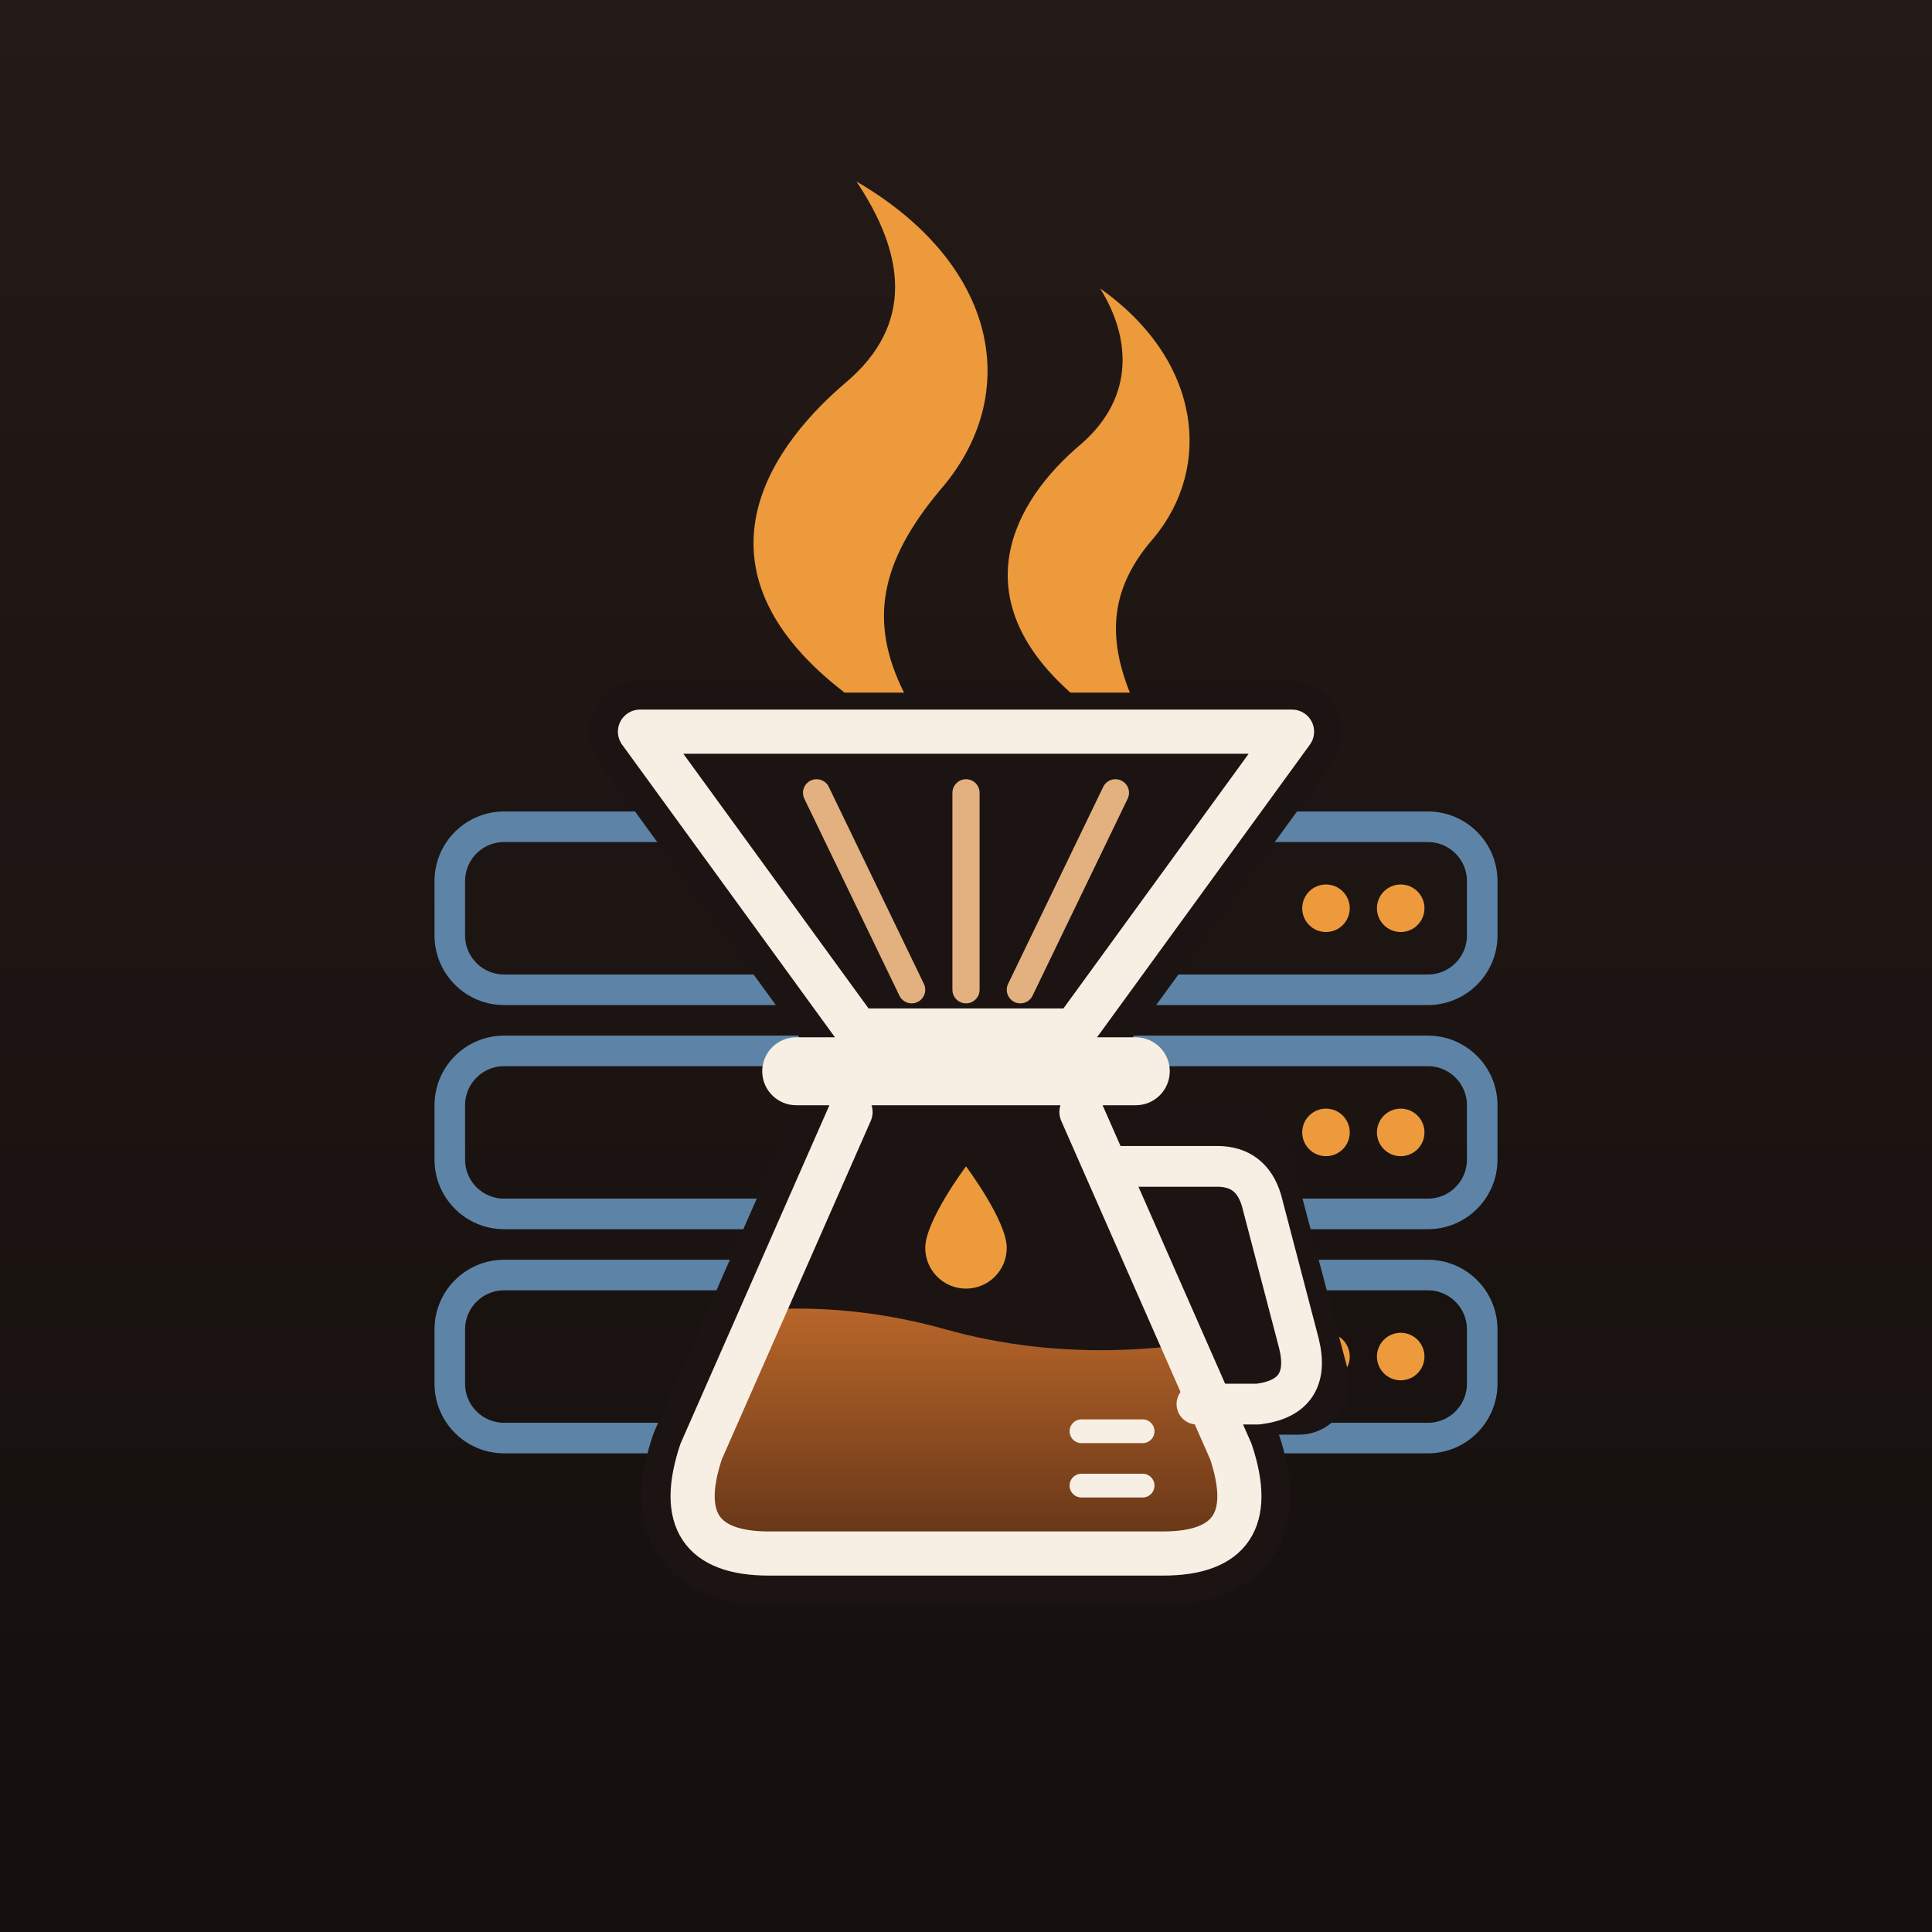
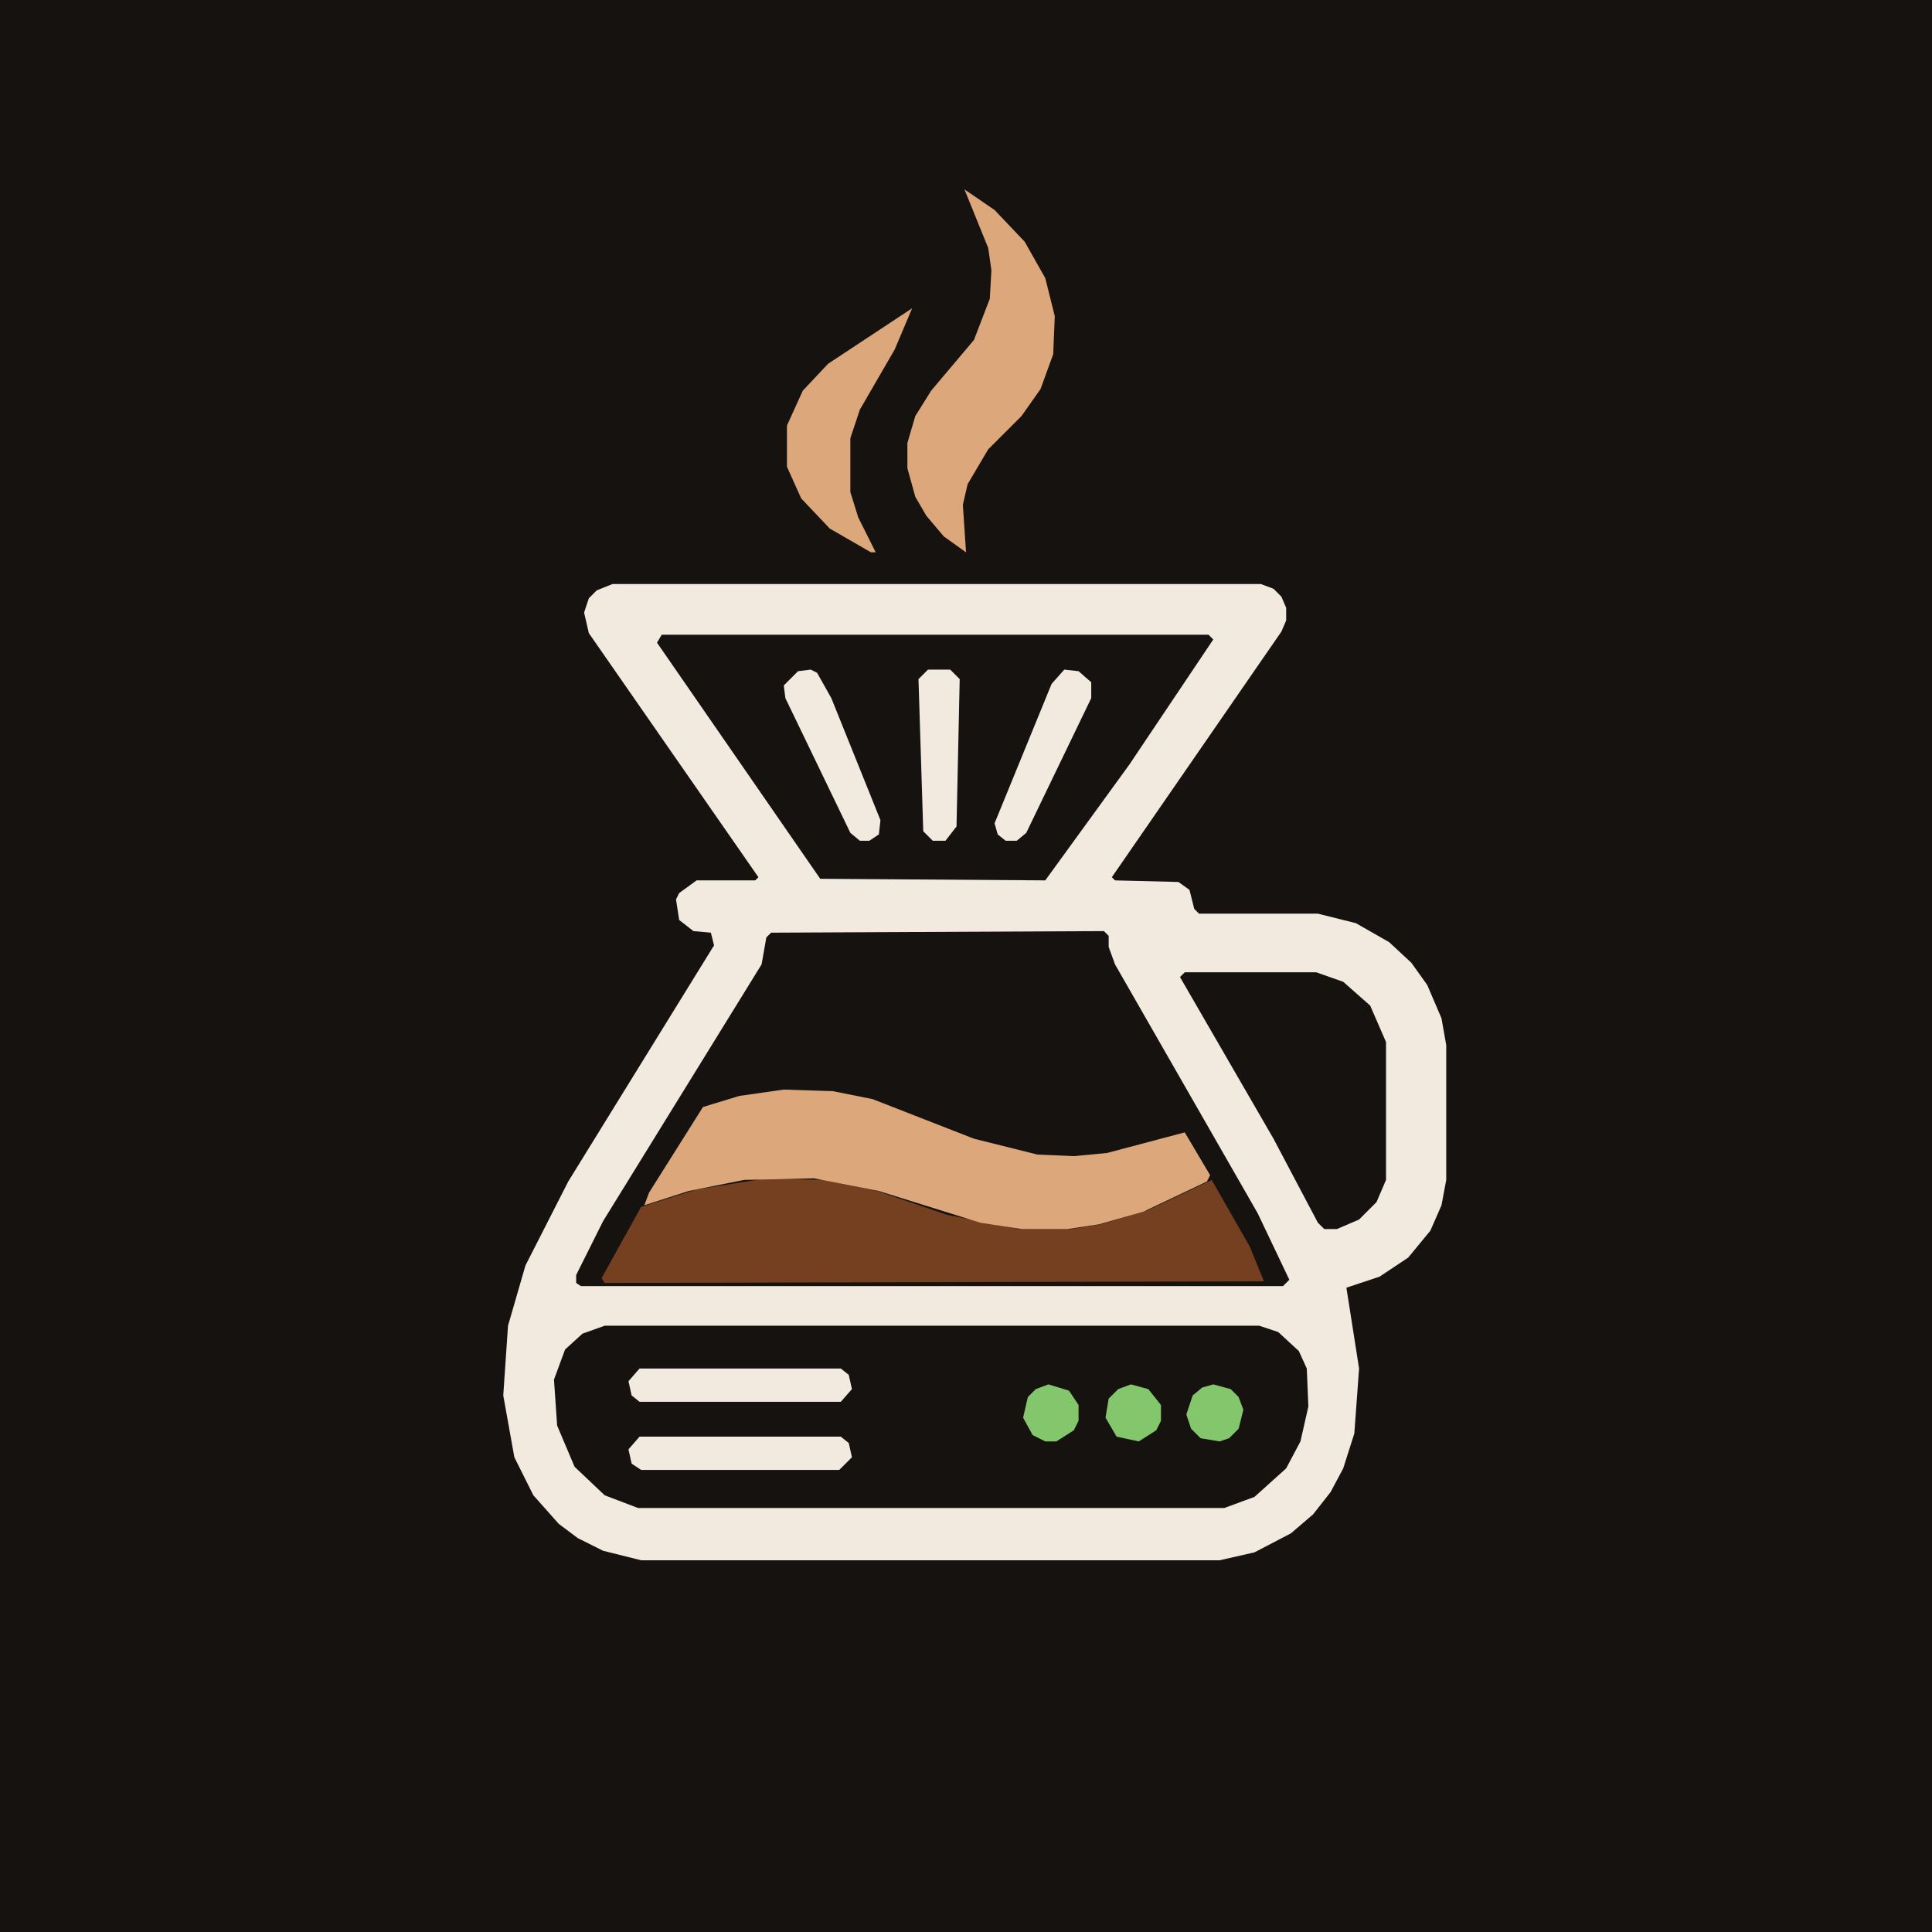
- <svg xmlns="http://www.w3.org/2000/svg" viewBox="0 0 512 512">
-   <defs>
-     <linearGradient id="bg" x1="0" y1="0" x2="0" y2="1">
-       <stop offset="0" stop-color="#241a17" />
-       <stop offset="1" stop-color="#140f0d" />
-     </linearGradient>
-     <linearGradient id="coffee" x1="0" y1="0" x2="0" y2="1">
-       <stop offset="0" stop-color="#b8662a" />
-       <stop offset="1" stop-color="#4a2511" />
-     </linearGradient>
-     <clipPath id="carafe">
-       <path d="M222 250 L178 350 Q168 380 198 380 H314 Q344 380 334 350 L290 250 Z" />
-     </clipPath>
-   </defs>
-   <rect width="512" height="512" fill="url(#bg)" />
-   <g transform="translate(256 256) scale(0.9) translate(-256 -207.0)">
-     <g fill="none" stroke="#5d84a6" stroke-width="9">
-       <rect x="104" y="166" width="304" height="48" rx="16" />
-       <rect x="104" y="232" width="304" height="48" rx="16" />
-       <rect x="104" y="298" width="304" height="48" rx="16" />
-     </g>
-     <g fill="#ec9a3c">
-       <circle cx="362" cy="190" r="7" />
-       <circle cx="384" cy="190" r="7" />
-       <circle cx="362" cy="256" r="7" />
-       <circle cx="384" cy="256" r="7" />
-       <circle cx="362" cy="322" r="7" />
-       <circle cx="384" cy="322" r="7" />
-     </g>
-     <g fill="#1c1412" stroke="#1c1412" stroke-width="30" stroke-linejoin="round">
-       <path d="M160 138 H352 L288 226 H224 Z" />
-       <path d="M222 250 L178 350 Q168 380 198 380 H314 Q344 380 334 350 L290 250 Z" />
-       <path d="M300 262 H336 L354 330 H322 Z" />
-     </g>
-     <g fill="#ec9a3c" transform="translate(257 130) scale(1.75) translate(-257 -130)">
-       <path d="M236 128 C210 108 222 88 236 76 C248 66 246 54 238 42 C262 56 266 78 252 94 C242 106 240 116 246 128 Z" />
-       <path d="M274 128 C256 112 264 96 276 86 C285 78 284 68 279 60 C296 72 298 90 288 102 C281 110 280 118 284 128 Z" />
-     </g>
-     <path d="M160 138 H352 L288 226 H224 Z" fill="none" stroke="#f7efe3" stroke-width="13" stroke-linejoin="round" />
-     <g stroke="#e3b17f" stroke-width="8" stroke-linecap="round">
-       <path d="M212 156 L240 214" />
-       <path d="M256 156 V214" />
-       <path d="M300 156 L272 214" />
-     </g>
-     <rect x="196" y="228" width="120" height="20" rx="10" fill="#f7efe3" />
-     <g clip-path="url(#carafe)">
-       <path d="M150 318 Q200 300 250 314 T360 310 V400 H150 Z" fill="url(#coffee)" />
-     </g>
-     <path d="M222 250 L178 350 Q168 380 198 380 H314 Q344 380 334 350 L290 250" fill="none" stroke="#f7efe3" stroke-width="13" stroke-linejoin="round" stroke-linecap="round" />
-     <path d="M300 266 H330 Q340 266 343 276 L354 318 Q358 334 342 336 H324" fill="none" stroke="#f7efe3" stroke-width="12" stroke-linejoin="round" stroke-linecap="round" />
-     <path d="M256 266 C256 266 244 282 244 290 A12 12 0 0 0 268 290 C268 282 256 266 256 266 Z" fill="#ec9a3c" />
-     <g stroke="#f7efe3" stroke-width="7" stroke-linecap="round">
-       <path d="M290 344 h18" />
-       <path d="M290 360 h18" />
+ <svg xmlns="http://www.w3.org/2000/svg" viewBox="0 0 1024 1024">
+   <rect width="1024" height="1024" fill="#151210" />
+   <g transform="translate(-28.1 44.1) scale(0.84)">
+     <g transform="translate(-1 0)">
+       <path fill="#75401F" fill-rule="evenodd" d="M414,754 L416,757 L832,756 L823,734 L799,692 L759,711 L729,720 L710,723 L677,723 L632,714 L588,699 L554,692 L518,691 L474,698 L439,709 Z" />
+       <path fill="#DDA77C" fill-rule="evenodd" d="M441,708 L469,699 L504,692 L548,691 L589,699 L653,719 L679,723 L708,723 L728,720 L756,712 L796,693 L798,689 L782,662 L733,675 L712,677 L689,676 L649,666 L585,641 L560,636 L529,635 L501,639 L478,646 L444,700 Z M610,142 L557,177 L541,194 L531,216 L531,242 L540,262 L558,281 L584,296 L587,296 L576,274 L571,258 L571,224 L577,206 L599,168 Z M643,67 L658,104 L660,118 L659,136 L649,162 L622,194 L612,210 L607,227 L607,243 L612,261 L619,273 L630,286 L644,296 L642,266 L645,253 L658,231 L679,210 L691,193 L699,171 L700,147 L694,123 L681,100 L662,80 Z" />
+       <path fill="#F2E9DF" fill-rule="evenodd" d="M411,320 L406,325 L403,334 L406,347 L513,501 L511,503 L474,503 L463,511 L461,515 L463,528 L472,535 L483,536 L485,544 L393,693 L366,746 L355,784 L352,828 L359,867 L371,891 L387,909 L399,918 L415,926 L439,932 L804,932 L826,927 L849,915 L863,903 L874,889 L882,874 L889,852 L892,811 L884,760 L905,753 L923,741 L937,724 L944,708 L947,692 L947,607 L944,590 L935,569 L925,555 L911,542 L890,530 L866,524 L791,524 L788,521 L785,509 L778,504 L738,503 L736,501 L843,346 L846,339 L846,331 L843,324 L838,319 L830,316 L421,316 Z M384,818 L391,799 L402,789 L416,784 L829,784 L841,788 L854,800 L859,811 L860,835 L855,857 L846,874 L826,892 L807,899 L437,899 L416,891 L397,873 L386,847 Z M431,862 L433,871 L439,875 L564,875 L572,867 L570,858 L565,854 L438,854 Z M431,819 L433,828 L438,832 L565,832 L572,824 L570,815 L565,811 L438,811 Z M782,561 L865,561 L882,567 L899,582 L909,605 L909,692 L903,706 L892,717 L878,723 L870,723 L866,719 L838,666 L779,564 Z M398,752 L415,718 L515,556 L518,539 L521,536 L731,535 L734,538 L734,545 L738,556 L828,713 L848,755 L844,759 L401,759 L398,757 Z M449,353 L452,348 L797,348 L800,351 L747,430 L694,503 L552,502 Z M715,371 L706,370 L698,379 L662,467 L664,474 L669,478 L676,478 L682,473 L723,388 L723,378 Z M620,370 L614,376 L617,472 L623,478 L631,478 L638,469 L640,376 L634,370 Z M538,371 L529,380 L530,388 L571,473 L577,478 L583,478 L589,474 L590,465 L559,388 L550,372 L546,370 Z" />
+       <path fill="#83C66B" fill-rule="evenodd" d="M800,821 L793,823 L787,828 L783,840 L786,849 L792,855 L804,857 L810,855 L816,849 L819,837 L816,829 L811,824 Z M748,821 L740,824 L734,830 L732,842 L739,854 L753,857 L764,850 L767,844 L767,834 L759,824 Z M696,821 L688,824 L683,829 L680,842 L686,853 L694,857 L701,857 L712,850 L715,844 L715,834 L709,825 Z" />
    </g>
  </g>
</svg>
